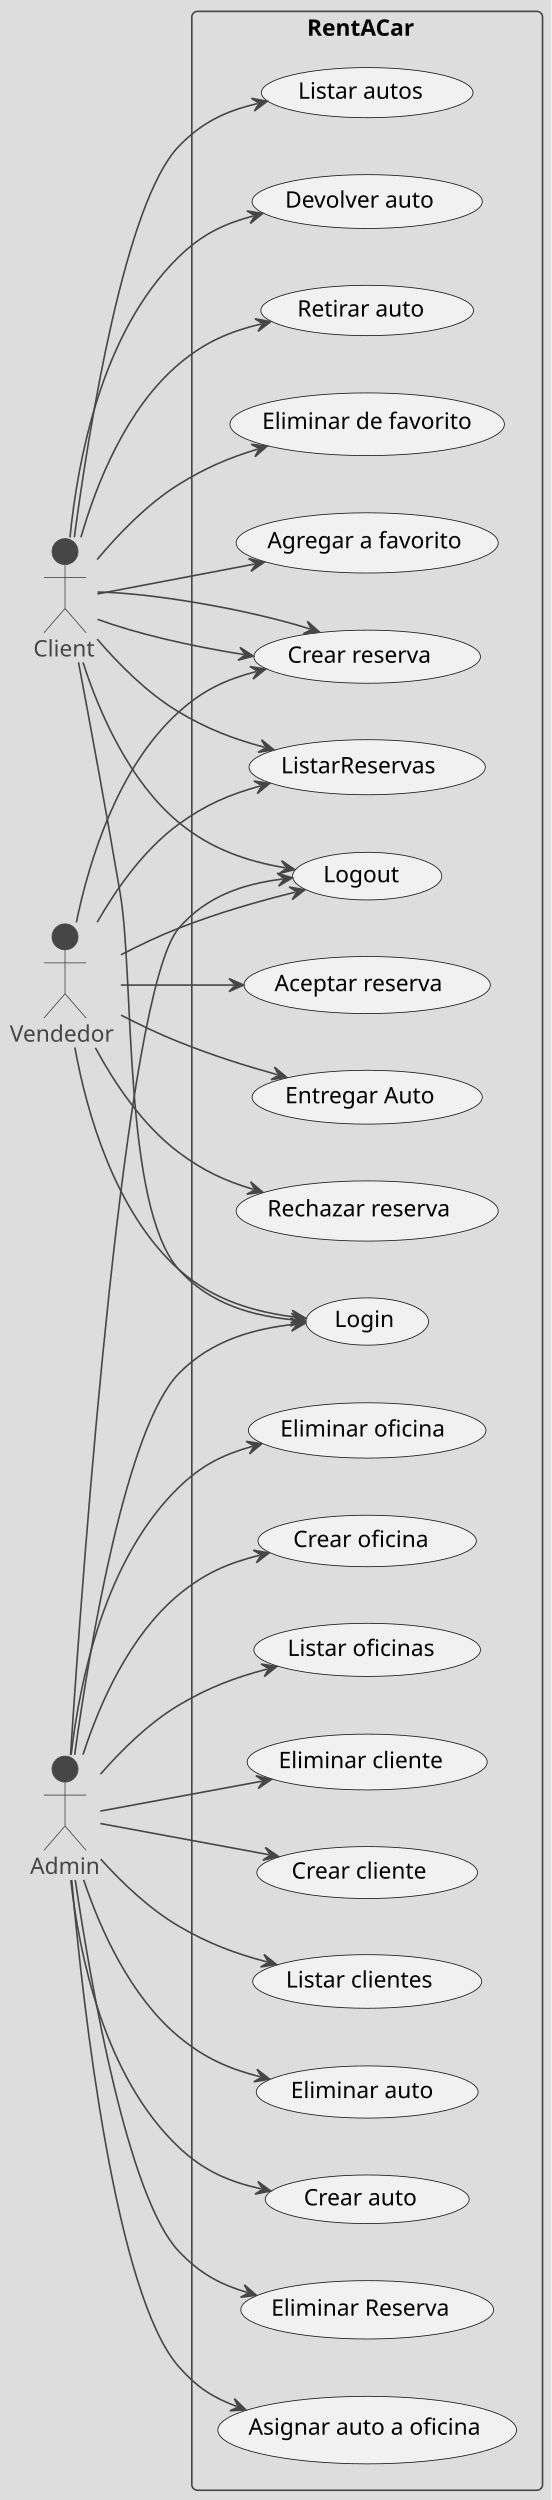
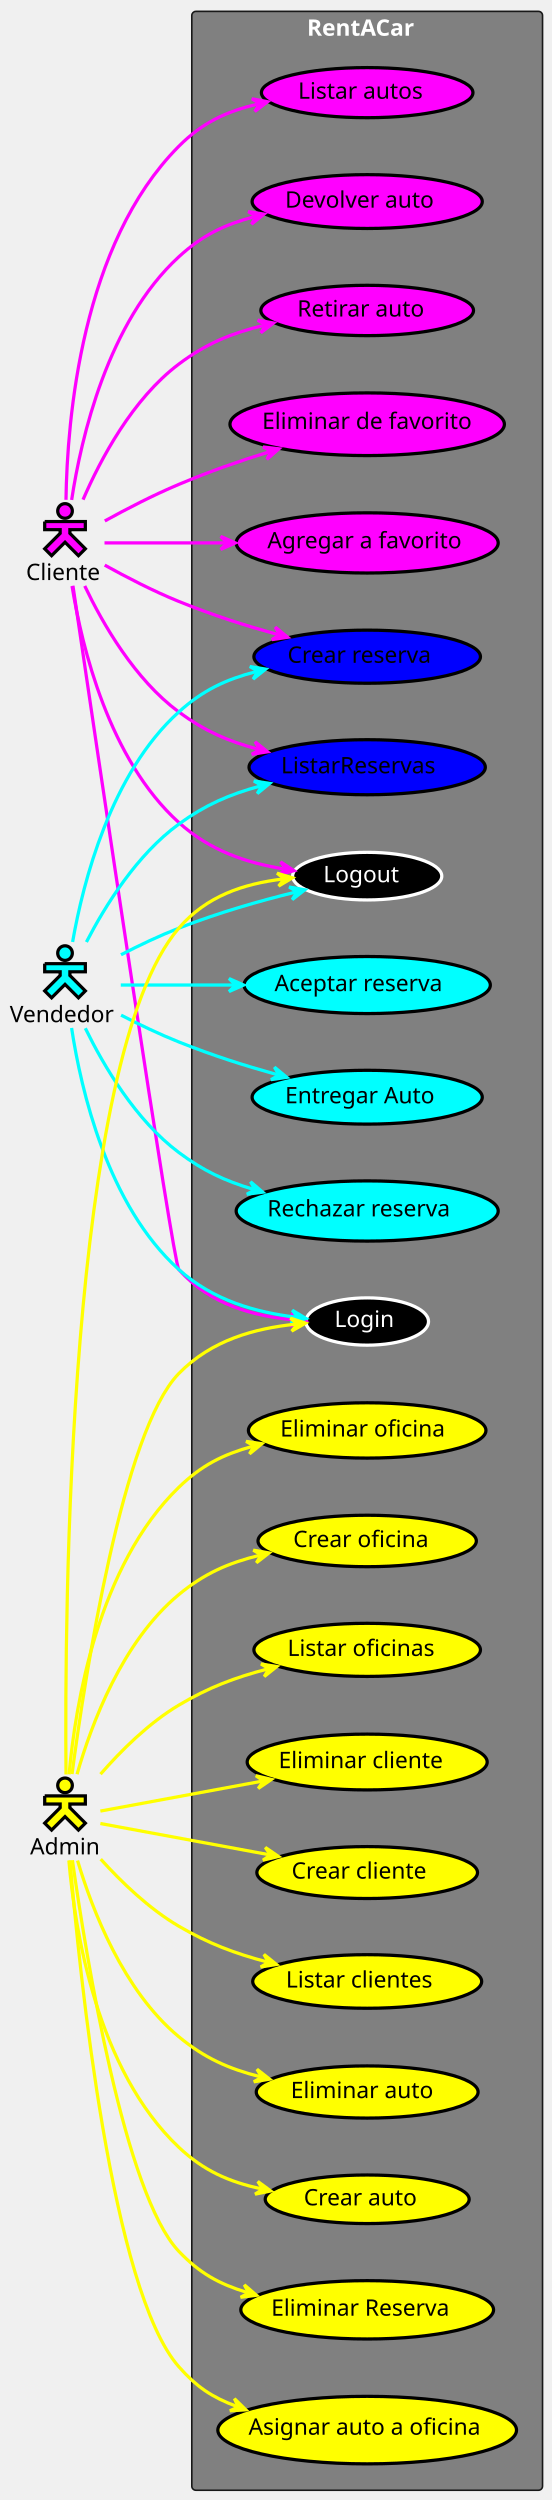
- <svg xmlns="http://www.w3.org/2000/svg" contentStyleType="text/css" height="1538px" preserveAspectRatio="none" style="width:339px;height:1538px;background:#DDDDDD;" version="1.1" viewBox="0 0 339 1538" width="339px" zoomAndPan="magnify">
+ <svg xmlns="http://www.w3.org/2000/svg" contentStyleType="text/css" height="1538px" preserveAspectRatio="none" style="width:339px;height:1538px;background:#FFFFFF;" version="1.1" viewBox="0 0 339 1538" width="339px" zoomAndPan="magnify">
  <defs />
  <g>
-     <rect fill="#DDDDDD" height="1538" style="stroke:none;stroke-width:1.0;" width="339" x="0" y="0" />
    <g id="cluster_RentACar">
-       <rect fill="none" height="1525" rx="3.5" ry="3.5" style="stroke:#454645;stroke-width:1.0;" width="215.77" x="118" y="7" />
-       <text fill="#000000" font-family="sans-serif" font-size="14" font-weight="bold" lengthAdjust="spacing" textLength="74" x="188.885" y="21.995">RentACar</text>
+       <rect fill="#808080" height="1525" rx="2.5" ry="2.5" style="stroke:#181818;stroke-width:1.0;" width="215.77" x="118" y="7" />
+       <text fill="#FFFFFF" font-family="sans-serif" font-size="14" font-weight="bold" lengthAdjust="spacing" textLength="74" x="188.885" y="21.995">RentACar</text>
    </g>
    <g id="elem_Login">
-       <ellipse cx="225.893" cy="812.999" fill="#F1F1F1" rx="37.723" ry="14.549" style="stroke:#181818;stroke-width:0.5;" />
-       <text fill="#000000" font-family="sans-serif" font-size="14" lengthAdjust="spacing" textLength="37" x="205.782" y="816.381">Login</text>
+       <ellipse cx="225.893" cy="812.999" fill="#000000" rx="37.723" ry="14.549" style="stroke:#FFFFFF;stroke-width:2.0;" />
+       <text fill="#FFFFFF" font-family="sans-serif" font-size="14" lengthAdjust="spacing" textLength="37" x="205.782" y="816.381">Login</text>
    </g>
    <g id="elem_Logout">
-       <ellipse cx="225.894" cy="538.998" fill="#F1F1F1" rx="45.884" ry="14.648" style="stroke:#181818;stroke-width:0.5;" />
-       <text fill="#000000" font-family="sans-serif" font-size="14" lengthAdjust="spacing" textLength="48" x="198.894" y="542.745">Logout</text>
+       <ellipse cx="225.894" cy="538.998" fill="#000000" rx="45.884" ry="14.648" style="stroke:#FFFFFF;stroke-width:2.0;" />
+       <text fill="#FFFFFF" font-family="sans-serif" font-size="14" lengthAdjust="spacing" textLength="48" x="198.894" y="542.745">Logout</text>
    </g>
    <g id="elem_AFavoritos">
-       <ellipse cx="225.891" cy="334.002" fill="#F1F1F1" rx="80.611" ry="18.522" style="stroke:#181818;stroke-width:0.5;" />
+       <ellipse cx="225.891" cy="334.002" fill="#FF00FF" rx="80.611" ry="18.522" style="stroke:#000000;stroke-width:2.0;" />
      <text fill="#000000" font-family="sans-serif" font-size="14" lengthAdjust="spacing" textLength="120" x="164.453" y="337.315">Agregar a favorito</text>
    </g>
    <g id="elem_EFavoritos">
-       <ellipse cx="225.886" cy="260.995" fill="#F1F1F1" rx="84.426" ry="19.285" style="stroke:#181818;stroke-width:0.5;" />
+       <ellipse cx="225.886" cy="260.995" fill="#FF00FF" rx="84.426" ry="19.285" style="stroke:#000000;stroke-width:2.0;" />
      <text fill="#000000" font-family="sans-serif" font-size="14" lengthAdjust="spacing" textLength="129" x="161.265" y="263.884">Eliminar de favorito</text>
    </g>
    <g id="elem_RetAuto">
-       <ellipse cx="225.89" cy="191.004" fill="#F1F1F1" rx="65.42" ry="15.484" style="stroke:#181818;stroke-width:0.5;" />
+       <ellipse cx="225.89" cy="191.004" fill="#FF00FF" rx="65.42" ry="15.484" style="stroke:#000000;stroke-width:2.0;" />
      <text fill="#000000" font-family="sans-serif" font-size="14" lengthAdjust="spacing" textLength="80" x="182.89" y="194.752">Retirar auto</text>
    </g>
    <g id="elem_DevAuto">
-       <ellipse cx="225.895" cy="124.001" fill="#F1F1F1" rx="70.805" ry="16.561" style="stroke:#181818;stroke-width:0.5;" />
+       <ellipse cx="225.895" cy="124.001" fill="#FF00FF" rx="70.805" ry="16.561" style="stroke:#000000;stroke-width:2.0;" />
      <text fill="#000000" font-family="sans-serif" font-size="14" lengthAdjust="spacing" textLength="95" x="175.395" y="127.749">Devolver auto</text>
    </g>
    <g id="elem_ListarAutos">
-       <ellipse cx="225.887" cy="56.995" fill="#F1F1F1" rx="65.077" ry="15.415" style="stroke:#181818;stroke-width:0.5;" />
+       <ellipse cx="225.887" cy="56.995" fill="#FF00FF" rx="65.077" ry="15.415" style="stroke:#000000;stroke-width:2.0;" />
      <text fill="#000000" font-family="sans-serif" font-size="14" lengthAdjust="spacing" textLength="79" x="183.387" y="60.743">Listar autos</text>
    </g>
    <g id="elem_Reservar">
-       <ellipse cx="225.885" cy="403.999" fill="#F1F1F1" rx="69.695" ry="16.339" style="stroke:#181818;stroke-width:0.5;" />
+       <ellipse cx="225.885" cy="403.999" fill="#0000FF" rx="69.695" ry="16.339" style="stroke:#000000;stroke-width:2.0;" />
      <text fill="#000000" font-family="sans-serif" font-size="14" lengthAdjust="spacing" textLength="92" x="176.885" y="407.747">Crear reserva</text>
    </g>
    <g id="elem_ListarReservas">
-       <ellipse cx="225.887" cy="471.997" fill="#F1F1F1" rx="72.687" ry="16.937" style="stroke:#181818;stroke-width:0.5;" />
+       <ellipse cx="225.887" cy="471.997" fill="#0000FF" rx="72.687" ry="16.937" style="stroke:#000000;stroke-width:2.0;" />
      <text fill="#000000" font-family="sans-serif" font-size="14" lengthAdjust="spacing" textLength="100" x="172.887" y="475.745">ListarReservas</text>
    </g>
    <g id="elem_AcepReservar">
-       <ellipse cx="225.885" cy="605.995" fill="#F1F1F1" rx="75.775" ry="17.555" style="stroke:#181818;stroke-width:0.5;" />
+       <ellipse cx="225.885" cy="605.995" fill="#00FFFF" rx="75.775" ry="17.555" style="stroke:#000000;stroke-width:2.0;" />
      <text fill="#000000" font-family="sans-serif" font-size="14" lengthAdjust="spacing" textLength="108" x="168.885" y="609.743">Aceptar reserva</text>
    </g>
    <g id="elem_RecReservar">
-       <ellipse cx="225.891" cy="745.002" fill="#F1F1F1" rx="80.611" ry="18.522" style="stroke:#181818;stroke-width:0.5;" />
+       <ellipse cx="225.891" cy="745.002" fill="#00FFFF" rx="80.611" ry="18.522" style="stroke:#000000;stroke-width:2.0;" />
      <text fill="#000000" font-family="sans-serif" font-size="14" lengthAdjust="spacing" textLength="120" x="164.453" y="748.315">Rechazar reserva</text>
    </g>
    <g id="elem_EntregarAuto">
-       <ellipse cx="225.895" cy="675.001" fill="#F1F1F1" rx="70.805" ry="16.561" style="stroke:#181818;stroke-width:0.5;" />
+       <ellipse cx="225.895" cy="675.001" fill="#00FFFF" rx="70.805" ry="16.561" style="stroke:#000000;stroke-width:2.0;" />
      <text fill="#000000" font-family="sans-serif" font-size="14" lengthAdjust="spacing" textLength="95" x="175.395" y="678.749">Entregar Auto</text>
    </g>
    <g id="elem_CrearAuto">
-       <ellipse cx="225.895" cy="1352.997" fill="#F1F1F1" rx="62.735" ry="14.947" style="stroke:#181818;stroke-width:0.5;" />
+       <ellipse cx="225.895" cy="1352.997" fill="#FFFF00" rx="62.735" ry="14.947" style="stroke:#000000;stroke-width:2.0;" />
      <text fill="#000000" font-family="sans-serif" font-size="14" lengthAdjust="spacing" textLength="72" x="186.895" y="1356.745">Crear auto</text>
    </g>
    <g id="elem_EliminarAuto">
-       <ellipse cx="225.89" cy="1286.998" fill="#F1F1F1" rx="68.24" ry="16.048" style="stroke:#181818;stroke-width:0.5;" />
+       <ellipse cx="225.89" cy="1286.998" fill="#FFFF00" rx="68.24" ry="16.048" style="stroke:#000000;stroke-width:2.0;" />
      <text fill="#000000" font-family="sans-serif" font-size="14" lengthAdjust="spacing" textLength="88" x="178.89" y="1290.746">Eliminar auto</text>
    </g>
    <g id="elem_ListarClientes">
-       <ellipse cx="225.893" cy="1218.997" fill="#F1F1F1" rx="70.433" ry="16.487" style="stroke:#181818;stroke-width:0.5;" />
+       <ellipse cx="225.893" cy="1218.997" fill="#FFFF00" rx="70.433" ry="16.487" style="stroke:#000000;stroke-width:2.0;" />
      <text fill="#000000" font-family="sans-serif" font-size="14" lengthAdjust="spacing" textLength="94" x="175.893" y="1222.744">Listar clientes</text>
    </g>
    <g id="elem_CrearCliente">
-       <ellipse cx="225.891" cy="1151.996" fill="#F1F1F1" rx="67.881" ry="15.976" style="stroke:#181818;stroke-width:0.5;" />
+       <ellipse cx="225.891" cy="1151.996" fill="#FFFF00" rx="67.881" ry="15.976" style="stroke:#000000;stroke-width:2.0;" />
      <text fill="#000000" font-family="sans-serif" font-size="14" lengthAdjust="spacing" textLength="87" x="179.391" y="1155.744">Crear cliente</text>
    </g>
    <g id="elem_EliminarCliente">
-       <ellipse cx="225.894" cy="1083.997" fill="#F1F1F1" rx="73.834" ry="17.167" style="stroke:#181818;stroke-width:0.5;" />
+       <ellipse cx="225.894" cy="1083.997" fill="#FFFF00" rx="73.834" ry="17.167" style="stroke:#000000;stroke-width:2.0;" />
      <text fill="#000000" font-family="sans-serif" font-size="14" lengthAdjust="spacing" textLength="103" x="171.394" y="1087.744">Eliminar cliente</text>
    </g>
    <g id="elem_ListarOficina">
-       <ellipse cx="225.885" cy="1014.999" fill="#F1F1F1" rx="69.695" ry="16.339" style="stroke:#181818;stroke-width:0.5;" />
+       <ellipse cx="225.885" cy="1014.999" fill="#FFFF00" rx="69.695" ry="16.339" style="stroke:#000000;stroke-width:2.0;" />
      <text fill="#000000" font-family="sans-serif" font-size="14" lengthAdjust="spacing" textLength="92" x="176.885" y="1018.747">Listar oficinas</text>
    </g>
    <g id="elem_CrearOficina">
-       <ellipse cx="225.888" cy="948.004" fill="#F1F1F1" rx="67.168" ry="15.834" style="stroke:#181818;stroke-width:0.5;" />
+       <ellipse cx="225.888" cy="948.004" fill="#FFFF00" rx="67.168" ry="15.834" style="stroke:#000000;stroke-width:2.0;" />
      <text fill="#000000" font-family="sans-serif" font-size="14" lengthAdjust="spacing" textLength="85" x="180.388" y="951.751">Crear oficina</text>
    </g>
    <g id="elem_EliminarOficina">
-       <ellipse cx="225.888" cy="880.004" fill="#F1F1F1" rx="73.068" ry="17.014" style="stroke:#181818;stroke-width:0.5;" />
+       <ellipse cx="225.888" cy="880.004" fill="#FFFF00" rx="73.068" ry="17.014" style="stroke:#000000;stroke-width:2.0;" />
      <text fill="#000000" font-family="sans-serif" font-size="14" lengthAdjust="spacing" textLength="101" x="172.388" y="883.751">Eliminar oficina</text>
    </g>
    <g id="elem_AsignarAutoAOfi">
-       <ellipse cx="225.887" cy="1494.997" fill="#F1F1F1" rx="91.887" ry="20.777" style="stroke:#181818;stroke-width:0.5;" />
+       <ellipse cx="225.887" cy="1494.997" fill="#FFFF00" rx="91.887" ry="20.777" style="stroke:#000000;stroke-width:2.0;" />
      <text fill="#000000" font-family="sans-serif" font-size="14" lengthAdjust="spacing" textLength="146" x="152.887" y="1497.844">Asignar auto a oficina</text>
    </g>
    <g id="elem_EliminarReserva">
-       <ellipse cx="225.893" cy="1421.001" fill="#F1F1F1" rx="77.753" ry="17.951" style="stroke:#181818;stroke-width:0.5;" />
+       <ellipse cx="225.893" cy="1421.001" fill="#FFFF00" rx="77.753" ry="17.951" style="stroke:#000000;stroke-width:2.0;" />
      <text fill="#000000" font-family="sans-serif" font-size="14" lengthAdjust="spacing" textLength="113" x="166.839" y="1424.631">Eliminar Reserva</text>
    </g>
    <g id="elem_cl">
-       <ellipse cx="40" cy="339.35" fill="#454645" rx="8" ry="8" style="stroke:#454645;stroke-width:0.5;" />
-       <path d="M40,347.35 L40,374.35 M27,355.35 L53,355.35 M40,374.35 L27,389.35 M40,374.35 L53,389.35 " fill="none" style="stroke:#454645;stroke-width:0.5;" />
-       <text fill="#454645" font-family="sans-serif" font-size="14" lengthAdjust="spacing" textLength="39" x="20.5" y="403.845">Client</text>
+       <ellipse cx="40" cy="314.35" fill="#FF00FF" rx="4.5" ry="4.5" style="stroke:#000000;stroke-width:2.0;" />
+       <path d="M27.5,320.85 L27.5,325.85 L37,325.85 L37,328.107 L27.5,337.607 L31.743,341.85 L40,333.593 L48.257,341.85 L52.5,337.607 L43,328.107 L43,325.85 L52.5,325.85 L52.5,320.85 L27.5,320.85 " fill="#FF00FF" style="stroke:#000000;stroke-width:2.0;" />
+       <text fill="#000000" font-family="sans-serif" font-size="14" lengthAdjust="spacing" textLength="48" x="16" y="356.845">Cliente</text>
    </g>
    <g id="elem_ve">
-       <ellipse cx="40" cy="576.35" fill="#454645" rx="8" ry="8" style="stroke:#454645;stroke-width:0.5;" />
-       <path d="M40,584.35 L40,611.35 M27,592.35 L53,592.35 M40,611.35 L27,626.35 M40,611.35 L53,626.35 " fill="none" style="stroke:#454645;stroke-width:0.5;" />
-       <text fill="#454645" font-family="sans-serif" font-size="14" lengthAdjust="spacing" textLength="68" x="6" y="640.845">Vendedor</text>
+       <ellipse cx="40" cy="586.35" fill="#00FFFF" rx="4.5" ry="4.5" style="stroke:#000000;stroke-width:2.0;" />
+       <path d="M27.5,592.85 L27.5,597.85 L37,597.85 L37,600.107 L27.5,609.607 L31.743,613.85 L40,605.593 L48.257,613.85 L52.5,609.607 L43,600.107 L43,597.85 L52.5,597.85 L52.5,592.85 L27.5,592.85 " fill="#00FFFF" style="stroke:#000000;stroke-width:2.0;" />
+       <text fill="#000000" font-family="sans-serif" font-size="14" lengthAdjust="spacing" textLength="68" x="6" y="628.845">Vendedor</text>
    </g>
    <g id="elem_ad">
-       <ellipse cx="40" cy="1088.35" fill="#454645" rx="8" ry="8" style="stroke:#454645;stroke-width:0.5;" />
-       <path d="M40,1096.35 L40,1123.35 M27,1104.35 L53,1104.35 M40,1123.35 L27,1138.35 M40,1123.35 L53,1138.35 " fill="none" style="stroke:#454645;stroke-width:0.5;" />
-       <text fill="#454645" font-family="sans-serif" font-size="14" lengthAdjust="spacing" textLength="43" x="18.5" y="1152.845">Admin</text>
+       <ellipse cx="40" cy="1098.35" fill="#FFFF00" rx="4.5" ry="4.5" style="stroke:#000000;stroke-width:2.0;" />
+       <path d="M27.5,1104.85 L27.5,1109.85 L37,1109.85 L37,1112.107 L27.5,1121.607 L31.743,1125.85 L40,1117.593 L48.257,1125.85 L52.5,1121.607 L43,1112.107 L43,1109.85 L52.5,1109.85 L52.5,1104.85 L27.5,1104.85 " fill="#FFFF00" style="stroke:#000000;stroke-width:2.0;" />
+       <text fill="#000000" font-family="sans-serif" font-size="14" lengthAdjust="spacing" textLength="43" x="18.5" y="1140.845">Admin</text>
    </g>
    <g id="link_cl_Login">
-       <path d="M48.3,407.44 C55.19,444.04 65.67,500.71 74,550 C82.66,601.23 75.48,742.18 110,781 C129.4,802.82 156.305,809.767 181.935,812.097 " fill="none" id="cl-to-Login" style="stroke:#454645;stroke-width:1.0;" />
-       <polygon fill="#454645" points="187.91,812.64,179.309,807.842,182.93,812.187,178.585,815.809,187.91,812.64" style="stroke:#454645;stroke-width:1.0;" />
+       <path d="M44.87,360.36 C58.91,455.67 106.45,777 110,781 C129.38,802.83 156.294,809.779 181.924,812.099 " fill="none" id="cl-to-Login" style="stroke:#FF00FF;stroke-width:2.0;" />
+       <polygon fill="#FF00FF" points="187.9,812.64,179.297,807.845,182.92,812.189,178.576,815.812,187.9,812.64" style="stroke:#FF00FF;stroke-width:2.0;" />
    </g>
    <g id="link_cl_Logout">
-       <path d="M51.07,407.52 C61.08,438.43 79.45,480.68 110,506 C130.05,522.62 152.151,529.832 175.481,533.932 " fill="none" id="cl-to-Logout" style="stroke:#454645;stroke-width:1.0;" />
-       <polygon fill="#454645" points="181.39,534.97,173.218,529.473,176.465,534.105,171.833,537.352,181.39,534.97" style="stroke:#454645;stroke-width:1.0;" />
+       <path d="M44.32,360.53 C50.46,398.3 67.14,467.29 110,506 C129.33,523.46 151.4,530.75 174.911,534.64 " fill="none" id="cl-to-Logout" style="stroke:#FF00FF;stroke-width:2.0;" />
+       <polygon fill="#FF00FF" points="180.83,535.62,172.604,530.205,175.897,534.804,171.298,538.097,180.83,535.62" style="stroke:#FF00FF;stroke-width:2.0;" />
    </g>
    <g id="link_cl_ListarAutos">
-       <path d="M45.73,330.54 C54.86,262.37 76.98,124.27 110,90 C124.25,75.2 138.828,68.286 158.498,63.686 " fill="none" id="cl-to-ListarAutos" style="stroke:#454645;stroke-width:1.0;" />
-       <polygon fill="#454645" points="164.34,62.32,154.666,60.474,159.471,63.459,156.487,68.264,164.34,62.32" style="stroke:#454645;stroke-width:1.0;" />
+       <path d="M40.59,307.49 C41.32,257.75 50.2,150.05 110,90 C124.5,75.44 139.119,68.583 158.769,63.963 " fill="none" id="cl-to-ListarAutos" style="stroke:#FF00FF;stroke-width:2.0;" />
+       <polygon fill="#FF00FF" points="164.61,62.59,154.933,60.756,159.743,63.734,156.764,68.544,164.61,62.59" style="stroke:#FF00FF;stroke-width:2.0;" />
    </g>
    <g id="link_cl_Reservar">
-       <path d="M59.99,380.99 C82.56,389.34 115.583,397.277 149.963,402.687 " fill="none" id="cl-to-Reservar" style="stroke:#454645;stroke-width:1.0;" />
-       <polygon fill="#454645" points="155.89,403.62,147.621,398.27,150.951,402.843,146.378,406.172,155.89,403.62" style="stroke:#454645;stroke-width:1.0;" />
-     </g>
-     <g id="link_cl_Reservar">
-       <path d="M59.99,364.24 C92.38,364.59 152.772,374.881 190.712,386.951 " fill="none" id="cl-to-Reservar-1" style="stroke:#454645;stroke-width:1.0;" />
-       <polygon fill="#454645" points="196.43,388.77,189.066,382.23,191.665,387.254,186.641,389.853,196.43,388.77" style="stroke:#454645;stroke-width:1.0;" />
+       <path d="M64.41,347.66 C77.52,354.94 94.34,363.67 110,370 C131.5,378.7 150.287,384.672 171.167,390.442 " fill="none" id="cl-to-Reservar" style="stroke:#FF00FF;stroke-width:2.0;" />
+       <polygon fill="#FF00FF" points="176.95,392.04,169.341,385.787,172.131,390.708,167.21,393.498,176.95,392.04" style="stroke:#FF00FF;stroke-width:2.0;" />
    </g>
    <g id="link_cl_AFavoritos">
-       <path d="M59.99,365.39 C84.03,360.81 120.756,353.822 156.636,346.992 " fill="none" id="cl-to-AFavoritos" style="stroke:#454645;stroke-width:1.0;" />
-       <polygon fill="#454645" points="162.53,345.87,152.941,343.623,157.618,346.805,154.437,351.482,162.53,345.87" style="stroke:#454645;stroke-width:1.0;" />
+       <path d="M64.29,334 C84.68,334 109.54,334 138.78,334 " fill="none" id="cl-to-AFavoritos" style="stroke:#FF00FF;stroke-width:2.0;" />
+       <polygon fill="#FF00FF" points="144.78,334,135.78,330,139.78,334,135.78,338,144.78,334" style="stroke:#FF00FF;stroke-width:2.0;" />
    </g>
    <g id="link_cl_EFavoritos">
-       <path d="M59.74,344.27 C72.44,329.03 90.43,310.15 110,298 C126.47,287.78 140.295,281.873 158.575,276.253 " fill="none" id="cl-to-EFavoritos" style="stroke:#454645;stroke-width:1.0;" />
-       <polygon fill="#454645" points="164.31,274.49,154.532,273.311,159.531,275.959,156.883,280.958,164.31,274.49" style="stroke:#454645;stroke-width:1.0;" />
+       <path d="M64.47,320.49 C77.6,313.25 94.42,304.52 110,298 C129.72,289.75 146.23,283.981 165.86,277.88 " fill="none" id="cl-to-EFavoritos" style="stroke:#FF00FF;stroke-width:2.0;" />
+       <polygon fill="#FF00FF" points="171.59,276.1,161.808,274.951,166.815,277.584,164.182,282.591,171.59,276.1" style="stroke:#FF00FF;stroke-width:2.0;" />
    </g>
    <g id="link_cl_RetAuto">
-       <path d="M49.81,330.54 C59.29,297.68 77.57,251.49 110,224 C125.83,210.58 140.986,204.01 160.696,199.28 " fill="none" id="cl-to-RetAuto" style="stroke:#454645;stroke-width:1.0;" />
-       <polygon fill="#454645" points="166.53,197.88,156.845,196.091,161.668,199.047,158.712,203.87,166.53,197.88" style="stroke:#454645;stroke-width:1.0;" />
+       <path d="M51.08,307.4 C61.93,282.3 81.54,245.42 110,224 C126.83,211.33 142.538,204.931 162.418,200.121 " fill="none" id="cl-to-RetAuto" style="stroke:#FF00FF;stroke-width:2.0;" />
+       <polygon fill="#FF00FF" points="168.25,198.71,158.562,196.939,163.39,199.886,160.443,204.714,168.25,198.71" style="stroke:#FF00FF;stroke-width:2.0;" />
    </g>
    <g id="link_cl_DevAuto">
-       <path d="M43.06,330.68 C47.66,283.57 62.47,204.21 110,158 C123.95,144.44 137.23,137.786 155.84,132.857 " fill="none" id="cl-to-DevAuto" style="stroke:#454645;stroke-width:1.0;" />
-       <polygon fill="#454645" points="161.64,131.32,151.916,129.758,156.807,132.6,153.964,137.491,161.64,131.32" style="stroke:#454645;stroke-width:1.0;" />
+       <path d="M44.08,307.56 C49.95,269.12 66.35,198.05 110,158 C124.41,144.78 137.92,138.217 156.6,133.267 " fill="none" id="cl-to-DevAuto" style="stroke:#FF00FF;stroke-width:2.0;" />
+       <polygon fill="#FF00FF" points="162.4,131.73,152.676,130.169,157.567,133.011,154.725,137.902,162.4,131.73" style="stroke:#FF00FF;stroke-width:2.0;" />
    </g>
    <g id="link_cl_ListarReservas">
-       <path d="M59.78,393.17 C72.5,408.03 90.49,426.4 110,438 C127.79,448.58 143.305,454.515 162.725,459.725 " fill="none" id="cl-to-ListarReservas" style="stroke:#454645;stroke-width:1.0;" />
-       <polygon fill="#454645" points="168.52,461.28,160.864,455.085,163.691,459.984,158.791,462.811,168.52,461.28" style="stroke:#454645;stroke-width:1.0;" />
+       <path d="M52.13,360.47 C63.39,384.13 82.99,418.04 110,438 C125.89,449.74 140.017,455.888 158.787,460.948 " fill="none" id="cl-to-ListarReservas" style="stroke:#FF00FF;stroke-width:2.0;" />
+       <polygon fill="#FF00FF" points="164.58,462.51,156.931,456.305,159.752,461.209,154.849,464.029,164.58,462.51" style="stroke:#FF00FF;stroke-width:2.0;" />
    </g>
    <g id="link_ve_Login">
-       <path d="M46.05,644.4 C53.29,684.16 70.45,745.36 110,781 C131.38,800.27 157.456,807.299 182.276,810.389 " fill="none" id="ve-to-Login" style="stroke:#454645;stroke-width:1.0;" />
-       <polygon fill="#454645" points="188.23,811.13,179.793,806.049,183.268,810.512,178.805,813.987,188.23,811.13" style="stroke:#454645;stroke-width:1.0;" />
+       <path d="M44.04,632.39 C49.87,670.73 66.21,741.54 110,781 C131.38,800.27 157.456,807.299 182.276,810.389 " fill="none" id="ve-to-Login" style="stroke:#00FFFF;stroke-width:2.0;" />
+       <polygon fill="#00FFFF" points="188.23,811.13,179.793,806.049,183.268,810.512,178.805,813.987,188.23,811.13" style="stroke:#00FFFF;stroke-width:2.0;" />
    </g>
    <g id="link_ve_Logout">
-       <path d="M74.43,587.37 C85.54,581.63 98.11,575.62 110,571 C135.28,561.18 158.945,554.467 181.725,548.847 " fill="none" id="ve-to-Logout" style="stroke:#454645;stroke-width:1.0;" />
-       <polygon fill="#454645" points="187.55,547.41,177.854,545.682,182.696,548.608,179.77,553.449,187.55,547.41" style="stroke:#454645;stroke-width:1.0;" />
+       <path d="M74.43,587.37 C85.54,581.63 98.11,575.62 110,571 C135.28,561.18 158.945,554.467 181.725,548.847 " fill="none" id="ve-to-Logout" style="stroke:#00FFFF;stroke-width:2.0;" />
+       <polygon fill="#00FFFF" points="187.55,547.41,177.854,545.682,182.696,548.608,179.77,553.449,187.55,547.41" style="stroke:#00FFFF;stroke-width:2.0;" />
    </g>
    <g id="link_ve_Reservar">
-       <path d="M46.96,567.46 C54.85,529.34 72.44,471.91 110,438 C124.74,424.69 138.674,418.094 157.614,413.154 " fill="none" id="ve-to-Reservar" style="stroke:#454645;stroke-width:1.0;" />
-       <polygon fill="#454645" points="163.42,411.64,153.702,410.041,158.582,412.902,155.721,417.782,163.42,411.64" style="stroke:#454645;stroke-width:1.0;" />
+       <path d="M44.66,579.5 C51.16,542.52 68.23,475.72 110,438 C124.74,424.69 138.674,418.094 157.614,413.154 " fill="none" id="ve-to-Reservar" style="stroke:#00FFFF;stroke-width:2.0;" />
+       <polygon fill="#00FFFF" points="163.42,411.64,153.702,410.041,158.582,412.902,155.721,417.782,163.42,411.64" style="stroke:#00FFFF;stroke-width:2.0;" />
    </g>
    <g id="link_ve_ListarReservas">
-       <path d="M59.79,567.35 C71.6,546.75 88.65,522.53 110,507 C126.36,495.1 141.024,488.787 160.124,483.547 " fill="none" id="ve-to-ListarReservas" style="stroke:#454645;stroke-width:1.0;" />
-       <polygon fill="#454645" points="165.91,481.96,156.172,480.484,161.088,483.283,158.289,488.199,165.91,481.96" style="stroke:#454645;stroke-width:1.0;" />
+       <path d="M53.16,579.53 C64.75,557.12 84.25,525.73 110,507 C126.36,495.1 141.024,488.787 160.124,483.547 " fill="none" id="ve-to-ListarReservas" style="stroke:#00FFFF;stroke-width:2.0;" />
+       <polygon fill="#00FFFF" points="165.91,481.96,156.172,480.484,161.088,483.283,158.289,488.199,165.91,481.96" style="stroke:#00FFFF;stroke-width:2.0;" />
    </g>
    <g id="link_ve_AcepReservar">
-       <path d="M74.3,606 C95.41,606 117.61,606 143.89,606 " fill="none" id="ve-to-AcepReservar" style="stroke:#454645;stroke-width:1.0;" />
-       <polygon fill="#454645" points="149.89,606,140.89,602,144.89,606,140.89,610,149.89,606" style="stroke:#454645;stroke-width:1.0;" />
+       <path d="M74.3,606 C95.41,606 117.61,606 143.89,606 " fill="none" id="ve-to-AcepReservar" style="stroke:#00FFFF;stroke-width:2.0;" />
+       <polygon fill="#00FFFF" points="149.89,606,140.89,602,144.89,606,140.89,610,149.89,606" style="stroke:#00FFFF;stroke-width:2.0;" />
    </g>
    <g id="link_ve_RecReservar">
-       <path d="M58.68,644.62 C70.42,666.35 87.76,692.37 110,709 C125.07,720.27 137.994,726.334 155.874,731.704 " fill="none" id="ve-to-RecReservar" style="stroke:#454645;stroke-width:1.0;" />
-       <polygon fill="#454645" points="161.62,733.43,154.151,727.01,156.831,731.992,151.85,734.672,161.62,733.43" style="stroke:#454645;stroke-width:1.0;" />
+       <path d="M52.49,632.57 C63.88,655.91 83.46,689.15 110,709 C125.07,720.27 137.994,726.334 155.874,731.704 " fill="none" id="ve-to-RecReservar" style="stroke:#00FFFF;stroke-width:2.0;" />
+       <polygon fill="#00FFFF" points="161.62,733.43,154.151,727.01,156.831,731.992,151.85,734.672,161.62,733.43" style="stroke:#00FFFF;stroke-width:2.0;" />
    </g>
    <g id="link_ve_EntregarAuto">
-       <path d="M74.48,624.52 C85.58,630.25 98.14,636.28 110,641 C131.36,649.5 149.9,655.38 170.65,661.16 " fill="none" id="ve-to-EntregarAuto" style="stroke:#454645;stroke-width:1.0;" />
-       <polygon fill="#454645" points="176.43,662.77,168.833,656.502,171.613,661.428,166.687,664.208,176.43,662.77" style="stroke:#454645;stroke-width:1.0;" />
+       <path d="M74.48,624.52 C85.58,630.25 98.14,636.28 110,641 C131.36,649.5 149.9,655.38 170.65,661.16 " fill="none" id="ve-to-EntregarAuto" style="stroke:#00FFFF;stroke-width:2.0;" />
+       <polygon fill="#00FFFF" points="176.43,662.77,168.833,656.502,171.613,661.428,166.687,664.208,176.43,662.77" style="stroke:#00FFFF;stroke-width:2.0;" />
    </g>
    <g id="link_ad_Login">
-       <path d="M45.93,1079.55 C55.26,1012.52 77.56,878.23 110,845 C130.25,824.26 156.743,817.256 182.003,814.606 " fill="none" id="ad-to-Login" style="stroke:#454645;stroke-width:1.0;" />
-       <polygon fill="#454645" points="187.97,813.98,178.602,810.941,182.997,814.502,179.436,818.897,187.97,813.98" style="stroke:#454645;stroke-width:1.0;" />
+       <path d="M44.31,1091.4 C52.49,1029.88 75.51,880.33 110,845 C130.25,824.26 156.743,817.256 182.003,814.606 " fill="none" id="ad-to-Login" style="stroke:#FFFF00;stroke-width:2.0;" />
+       <polygon fill="#FFFF00" points="187.97,813.98,178.602,810.941,182.997,814.502,179.436,818.897,187.97,813.98" style="stroke:#FFFF00;stroke-width:2.0;" />
    </g>
    <g id="link_ad_Logout">
-       <path d="M43.39,1079.74 C51.1,961.81 76.73,609.53 110,571 C127.19,551.1 149.647,543.816 173.907,540.776 " fill="none" id="ad-to-Logout" style="stroke:#454645;stroke-width:1.0;" />
-       <polygon fill="#454645" points="179.86,540.03,170.433,537.18,174.899,540.652,171.427,545.118,179.86,540.03" style="stroke:#454645;stroke-width:1.0;" />
+       <path d="M40.61,1091.66 C39.71,993.45 41.58,650.24 110,571 C127.19,551.1 149.647,543.816 173.907,540.776 " fill="none" id="ad-to-Logout" style="stroke:#FFFF00;stroke-width:2.0;" />
+       <polygon fill="#FFFF00" points="179.86,540.03,170.433,537.18,174.899,540.652,171.427,545.118,179.86,540.03" style="stroke:#FFFF00;stroke-width:2.0;" />
    </g>
    <g id="link_ad_CrearAuto">
-       <path d="M43.56,1156.62 C48.68,1202.27 64.02,1277.52 110,1321 C125.27,1335.44 140.631,1342.169 160.691,1346.589 " fill="none" id="ad-to-CrearAuto" style="stroke:#454645;stroke-width:1.0;" />
-       <polygon fill="#454645" points="166.55,1347.88,158.621,1342.037,161.667,1346.804,156.9,1349.85,166.55,1347.88" style="stroke:#454645;stroke-width:1.0;" />
+       <path d="M42.37,1144.56 C46.06,1187.82 59.69,1273.43 110,1321 C125.27,1335.44 140.631,1342.169 160.691,1346.589 " fill="none" id="ad-to-CrearAuto" style="stroke:#FFFF00;stroke-width:2.0;" />
+       <polygon fill="#FFFF00" points="166.55,1347.88,158.621,1342.037,161.667,1346.804,156.9,1349.85,166.55,1347.88" style="stroke:#FFFF00;stroke-width:2.0;" />
    </g>
    <g id="link_ad_EliminarAuto">
-       <path d="M51.48,1156.52 C61.65,1186.88 80.03,1228.11 110,1253 C125.76,1266.09 140.585,1272.659 160.025,1277.61 " fill="none" id="ad-to-EliminarAuto" style="stroke:#454645;stroke-width:1.0;" />
-       <polygon fill="#454645" points="165.84,1279.09,158.105,1272.993,160.995,1277.856,156.131,1280.745,165.84,1279.09" style="stroke:#454645;stroke-width:1.0;" />
+       <path d="M47.71,1144.6 C56.78,1175.14 75.88,1224.67 110,1253 C125.76,1266.09 140.585,1272.659 160.025,1277.61 " fill="none" id="ad-to-EliminarAuto" style="stroke:#FFFF00;stroke-width:2.0;" />
+       <polygon fill="#FFFF00" points="165.84,1279.09,158.105,1272.993,160.995,1277.856,156.131,1280.745,165.84,1279.09" style="stroke:#FFFF00;stroke-width:2.0;" />
    </g>
    <g id="link_ad_ListarClientes">
-       <path d="M61.96,1143.74 C74.57,1157.72 91.7,1174.29 110,1185 C128.31,1195.71 144.47,1201.744 164.26,1206.984 " fill="none" id="ad-to-ListarClientes" style="stroke:#454645;stroke-width:1.0;" />
-       <polygon fill="#454645" points="170.06,1208.52,162.384,1202.35,165.227,1207.24,160.336,1210.083,170.06,1208.52" style="stroke:#454645;stroke-width:1.0;" />
+       <path d="M61.96,1143.74 C74.57,1157.72 91.7,1174.29 110,1185 C128.31,1195.71 144.47,1201.744 164.26,1206.984 " fill="none" id="ad-to-ListarClientes" style="stroke:#FFFF00;stroke-width:2.0;" />
+       <polygon fill="#FFFF00" points="170.06,1208.52,162.384,1202.35,165.227,1207.24,160.336,1210.083,170.06,1208.52" style="stroke:#FFFF00;stroke-width:2.0;" />
    </g>
    <g id="link_ad_CrearCliente">
-       <path d="M61.74,1121.83 C88.13,1126.71 128.8,1134.228 165.44,1141.008 " fill="none" id="ad-to-CrearCliente" style="stroke:#454645;stroke-width:1.0;" />
-       <polygon fill="#454645" points="171.34,1142.1,163.218,1136.529,166.423,1141.19,161.762,1144.396,171.34,1142.1" style="stroke:#454645;stroke-width:1.0;" />
+       <path d="M61.74,1121.83 C88.13,1126.71 128.8,1134.228 165.44,1141.008 " fill="none" id="ad-to-CrearCliente" style="stroke:#FFFF00;stroke-width:2.0;" />
+       <polygon fill="#FFFF00" points="171.34,1142.1,163.218,1136.529,166.423,1141.19,161.762,1144.396,171.34,1142.1" style="stroke:#FFFF00;stroke-width:2.0;" />
    </g>
    <g id="link_ad_EliminarCliente">
-       <path d="M61.74,1114.17 C87.1,1109.48 125.18,1102.431 161.09,1095.791 " fill="none" id="ad-to-EliminarCliente" style="stroke:#454645;stroke-width:1.0;" />
-       <polygon fill="#454645" points="166.99,1094.7,157.413,1092.403,162.073,1095.609,158.867,1100.27,166.99,1094.7" style="stroke:#454645;stroke-width:1.0;" />
+       <path d="M61.74,1114.17 C87.1,1109.48 125.18,1102.431 161.09,1095.791 " fill="none" id="ad-to-EliminarCliente" style="stroke:#FFFF00;stroke-width:2.0;" />
+       <polygon fill="#FFFF00" points="166.99,1094.7,157.413,1092.403,162.073,1095.609,158.867,1100.27,166.99,1094.7" style="stroke:#FFFF00;stroke-width:2.0;" />
    </g>
    <g id="link_ad_ListarOficina">
-       <path d="M61.82,1091.47 C74.38,1077.07 91.51,1060 110,1049 C128.32,1038.1 144.587,1032.004 164.467,1026.784 " fill="none" id="ad-to-ListarOficina" style="stroke:#454645;stroke-width:1.0;" />
-       <polygon fill="#454645" points="170.27,1025.26,160.549,1023.677,165.434,1026.53,162.581,1031.415,170.27,1025.26" style="stroke:#454645;stroke-width:1.0;" />
+       <path d="M61.82,1091.47 C74.38,1077.07 91.51,1060 110,1049 C128.32,1038.1 144.587,1032.004 164.467,1026.784 " fill="none" id="ad-to-ListarOficina" style="stroke:#FFFF00;stroke-width:2.0;" />
+       <polygon fill="#FFFF00" points="170.27,1025.26,160.549,1023.677,165.434,1026.53,162.581,1031.415,170.27,1025.26" style="stroke:#FFFF00;stroke-width:2.0;" />
    </g>
    <g id="link_ad_CrearOficina">
-       <path d="M51.07,1079.48 C61.08,1048.57 79.45,1006.32 110,981 C125.66,968.02 140.345,961.59 159.685,956.81 " fill="none" id="ad-to-CrearOficina" style="stroke:#454645;stroke-width:1.0;" />
-       <polygon fill="#454645" points="165.51,955.37,155.813,953.646,160.656,956.57,157.733,961.413,165.51,955.37" style="stroke:#454645;stroke-width:1.0;" />
+       <path d="M47.4,1091.51 C56.26,1060.52 75.24,1009.8 110,981 C125.66,968.02 140.345,961.59 159.685,956.81 " fill="none" id="ad-to-CrearOficina" style="stroke:#FFFF00;stroke-width:2.0;" />
+       <polygon fill="#FFFF00" points="165.51,955.37,155.813,953.646,160.656,956.57,157.733,961.413,165.51,955.37" style="stroke:#FFFF00;stroke-width:2.0;" />
    </g>
    <g id="link_ad_EliminarOficina">
-       <path d="M43.74,1079.57 C49.03,1034.1 64.55,959.03 110,915 C123.85,901.58 136.919,894.898 155.329,889.778 " fill="none" id="ad-to-EliminarOficina" style="stroke:#454645;stroke-width:1.0;" />
-       <polygon fill="#454645" points="161.11,888.17,151.367,886.728,156.293,889.51,153.511,894.435,161.11,888.17" style="stroke:#454645;stroke-width:1.0;" />
+       <path d="M42.5,1091.57 C46.38,1048.5 60.27,963.17 110,915 C123.85,901.58 136.919,894.898 155.329,889.778 " fill="none" id="ad-to-EliminarOficina" style="stroke:#FFFF00;stroke-width:2.0;" />
+       <polygon fill="#FFFF00" points="161.11,888.17,151.367,886.728,156.293,889.51,153.511,894.435,161.11,888.17" style="stroke:#FFFF00;stroke-width:2.0;" />
    </g>
    <g id="link_ad_AsignarAutoAOfi">
-       <path d="M44.09,1156.53 C51.16,1235.44 70.99,1411.74 110,1456 C120.86,1468.33 130.148,1474.664 145.628,1480.434 " fill="none" id="ad-to-AsignarAutoAOfi" style="stroke:#454645;stroke-width:1.0;" />
-       <polygon fill="#454645" points="151.25,1482.53,144.214,1475.639,146.565,1480.784,141.42,1483.135,151.25,1482.53" style="stroke:#454645;stroke-width:1.0;" />
+       <path d="M43.05,1144.52 C49.05,1215.81 68.86,1409.33 110,1456 C120.86,1468.33 130.148,1474.664 145.628,1480.434 " fill="none" id="ad-to-AsignarAutoAOfi" style="stroke:#FFFF00;stroke-width:2.0;" />
+       <polygon fill="#FFFF00" points="151.25,1482.53,144.214,1475.639,146.565,1480.784,141.42,1483.135,151.25,1482.53" style="stroke:#FFFF00;stroke-width:2.0;" />
    </g>
    <g id="link_ad_EliminarReserva">
-       <path d="M46.3,1156.55 C56.08,1222.3 78.83,1352.21 110,1385 C122.67,1398.33 134.467,1405.013 152.027,1410.323 " fill="none" id="ad-to-EliminarReserva" style="stroke:#454645;stroke-width:1.0;" />
-       <polygon fill="#454645" points="157.77,1412.06,150.313,1405.626,152.984,1410.613,147.998,1413.284,157.77,1412.06" style="stroke:#454645;stroke-width:1.0;" />
+       <path d="M44.53,1144.4 C53.1,1204.7 76.77,1350.04 110,1385 C122.67,1398.33 134.467,1405.013 152.027,1410.323 " fill="none" id="ad-to-EliminarReserva" style="stroke:#FFFF00;stroke-width:2.0;" />
+       <polygon fill="#FFFF00" points="157.77,1412.06,150.313,1405.626,152.984,1410.613,147.998,1413.284,157.77,1412.06" style="stroke:#FFFF00;stroke-width:2.0;" />
    </g>
  </g>
</svg>
